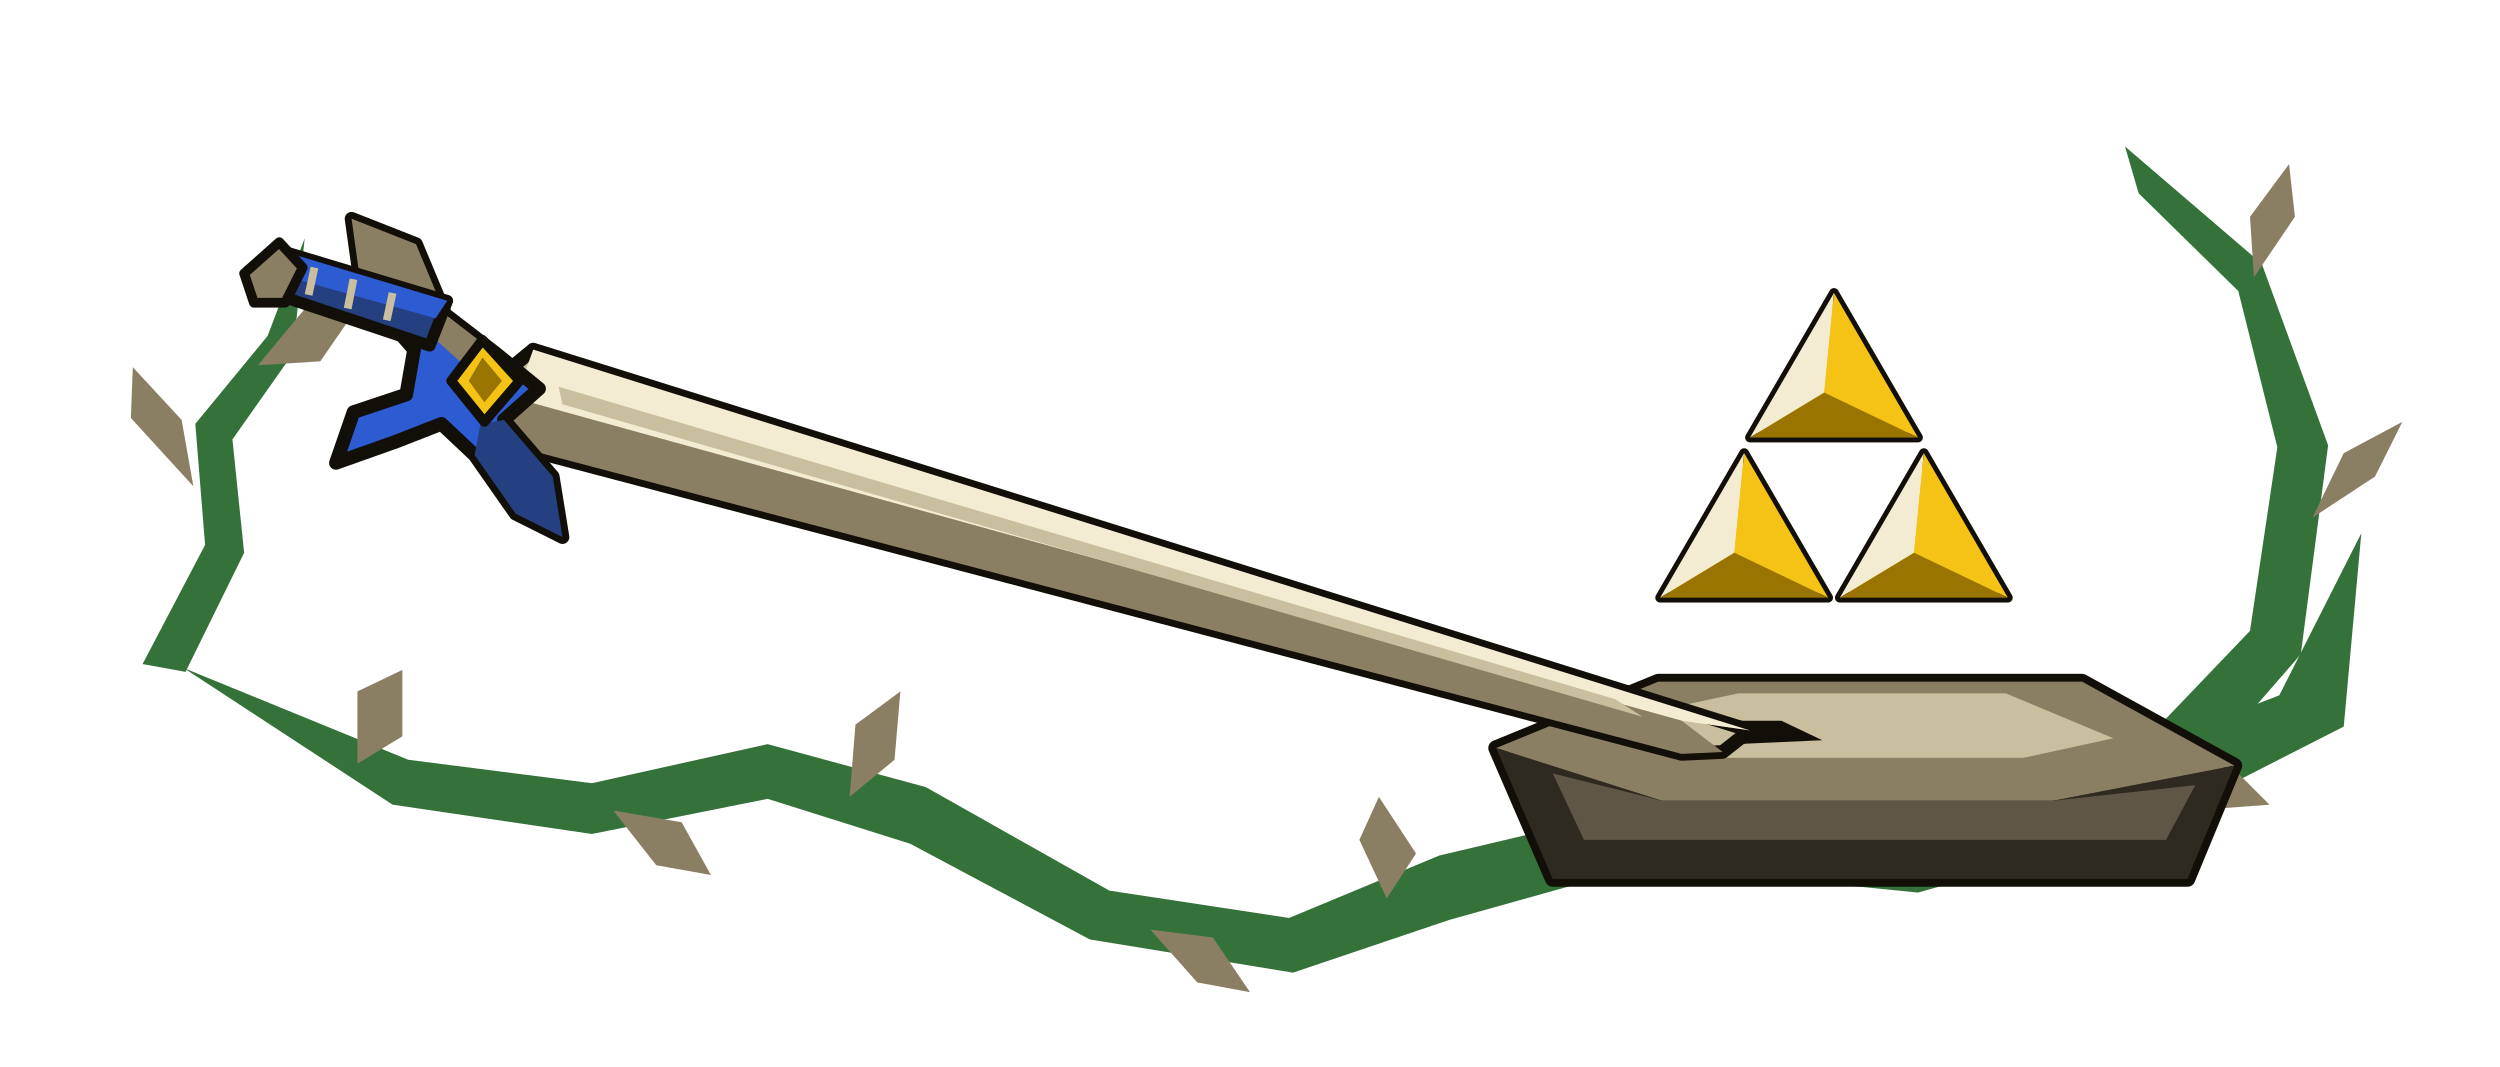
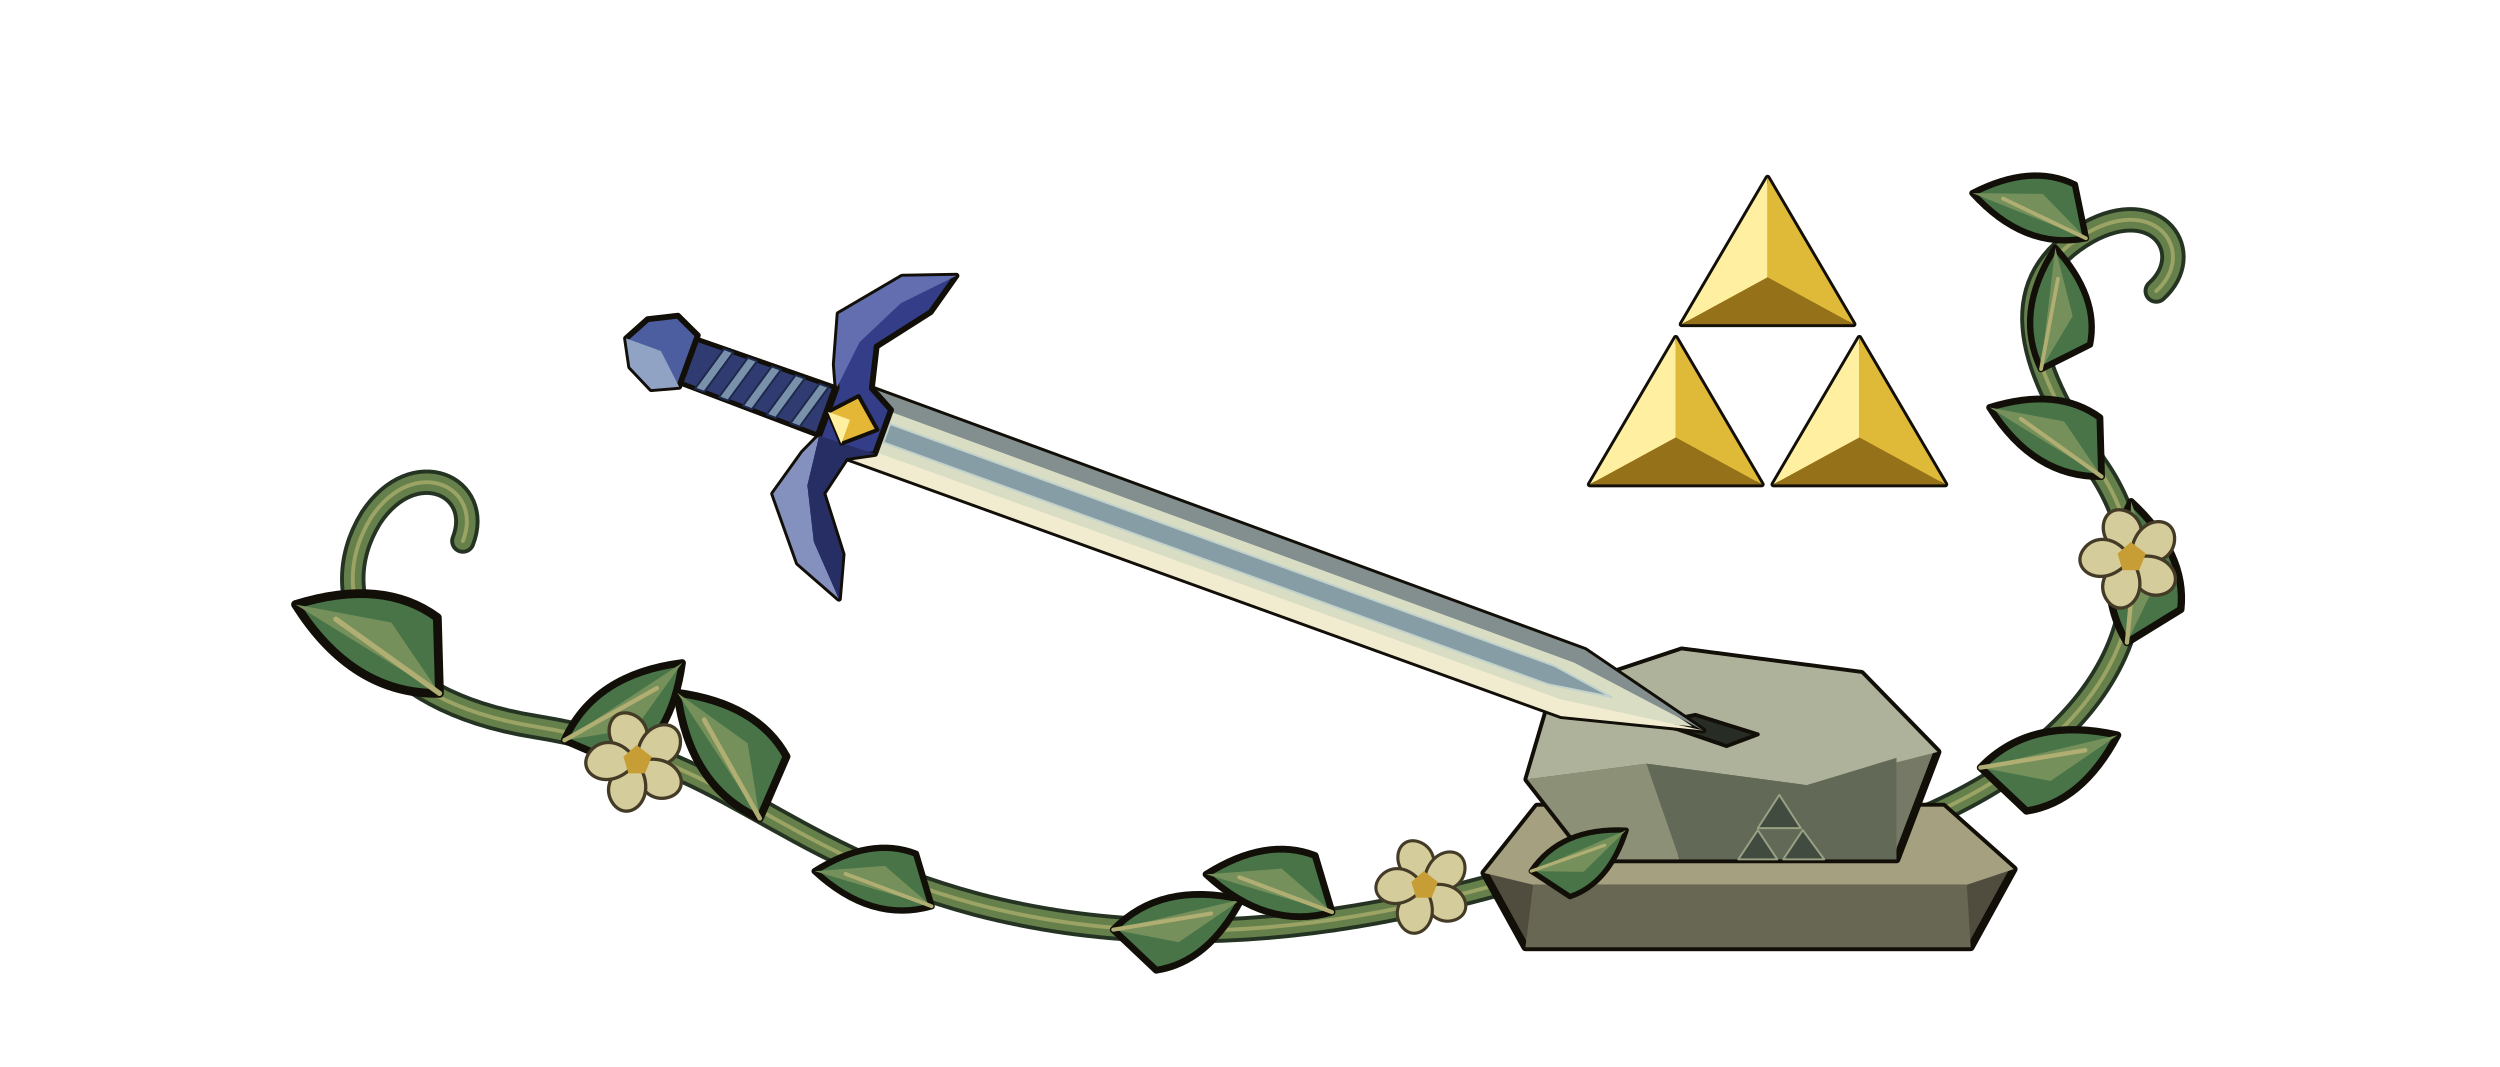
- <svg xmlns="http://www.w3.org/2000/svg" viewBox="0 0 1280 546" fill="none" stroke-linejoin="round">
-   <polygon points="73,340 105,279 100,217 137,172 156,122 150,181 119,225 125,283 95,344" fill="#34723a" />
-   <polygon points="94,342 209,389 303,401 393,381 474,403 568,456 660,470 737,438 843,413 978,429 1167,356 1209,273 1200,372 1096,425 982,457 842,443 742,471 662,498 558,481 466,432 393,409 303,427 201,412" fill="#34723a" />
-   <polygon points="1063,416 1152,323 1166,229 1146,149 1095,99 1088,75 1158,135 1192,228 1178,335 1104,420" fill="#34723a" />
-   <polygon points="132,187 162,151 184,156 164,185" fill="#8a7f63" />
-   <polygon points="99,249 67,214 68,188 93,215" fill="#8a7f63" />
-   <polygon points="183,391 183,354 206,343 206,377" fill="#8a7f63" />
-   <polygon points="314,415 336,443 364,448 349,421" fill="#8a7f63" />
-   <polygon points="435,408 438,371 461,354 458,389" fill="#8a7f63" />
-   <polygon points="589,476 613,503 640,508 621,480" fill="#8a7f63" />
-   <polygon points="710,460 696,430 706,408 725,437" fill="#8a7f63" />
-   <polygon points="1110,390 1135,414 1162,412 1139,389" fill="#8a7f63" />
-   <polygon points="1184,265 1216,244 1230,216 1200,232" fill="#8a7f63" />
-   <polygon points="1154,142 1175,111 1172,84 1152,111" fill="#8a7f63" />
-   <path d="M 766,383 849,349 1066,349 1144,392 1120,450 795,450 Z" fill="#5f5745" stroke="#120e08" stroke-width="8" />
-   <polygon points="766,383 849,349 1066,349 1144,392 1051,410 851,410" fill="#8a7f63" />
-   <polygon points="766,383 851,410 1051,410 1144,392 1120,450 795,450" fill="#2f2a1f" />
-   <polygon points="795,396 851,410 1051,410 1124,402 1109,430 811,430" fill="#5f5745" />
-   <polygon points="843,365 890,355 1027,355 1082,378 1036,388 883,388" fill="#c9bf9f" />
-   <path d="M 870,369 912,369 933,379 888,381 Z" fill="#120e08" />
-   <path d="M 250,198 273,179 896,374 882,385 861,386 254,226 Z" fill="#c9bf9f" stroke="#120e08" stroke-width="7" />
-   <polygon points="273,179 896,374 861,369 264,204" fill="#f3ecd2" />
-   <polygon points="264,204 861,369 882,385 861,386 254,226" fill="#8a7f63" />
-   <polygon points="286,198 827,358 841,367 288,207" fill="#c9bf9f" />
-   <path d="M 254,181 228,161 213,125 180,112 185,148 212,179 208,202 181,211 172,237 203,226 226,217 243,233 264,263 288,275 283,244 258,215 276,199 Z" fill="#2d5bd2" stroke="#120e08" stroke-width="7" />
-   <polygon points="180,112 213,125 228,161 254,181 241,190 212,164 185,148" fill="#8a7f63" />
-   <polygon points="243,233 264,263 288,275 283,244 258,215 246,217" fill="#244080" />
-   <path d="M 220,177 139,150 146,129 229,154 Z" fill="#244080" stroke="#120e08" stroke-width="6" />
-   <polygon points="146,129 229,154 223,163 141,140" fill="#2d5bd2" />
-   <path d="M 143,124 155,137 146,155 130,155 125,140 Z" fill="#8a7f63" stroke="#120e08" stroke-width="5" />
-   <path d="M 161,137 158,151 M 181,143 178,158 M 201,150 198,164" fill="none" stroke="#c9bf9f" stroke-width="4" />
-   <polygon points="247,174 266,195 248,216 231,195" fill="#f4c315" stroke="#120e08" stroke-width="5" />
-   <polygon points="247,183 257,195 248,206 240,195" fill="#9a7400" />
-   <polygon points="939,150 896,224 982,224" fill="#f4c315" stroke="#120e08" stroke-width="5" />
-   <polygon points="939,150 896,224 934,201" fill="#f3ecd2" />
-   <polygon points="939,150 982,224 934,201" fill="#f4c315" />
-   <polygon points="896,224 982,224 934,201" fill="#9a7400" />
-   <polygon points="893,232 850,306 936,306" fill="#f4c315" stroke="#120e08" stroke-width="5" />
-   <polygon points="893,232 850,306 888,283" fill="#f3ecd2" />
-   <polygon points="893,232 936,306 888,283" fill="#f4c315" />
-   <polygon points="850,306 936,306 888,283" fill="#9a7400" />
-   <polygon points="985,232 942,306 1028,306" fill="#f4c315" stroke="#120e08" stroke-width="5" />
-   <polygon points="985,232 942,306 980,283" fill="#f3ecd2" />
-   <polygon points="985,232 1028,306 980,283" fill="#f4c315" />
-   <polygon points="942,306 1028,306 980,283" fill="#9a7400" />
+ <svg xmlns="http://www.w3.org/2000/svg" viewBox="0 0 1280 546" stroke-linejoin="round" stroke-linecap="round">
+   <path d="M866 420 C745 466 622 495 500 463 C396 435 374 388 274 372 C192 359 164 307 190 265 C212 232 248 249 237 277" fill="none" stroke="#253323" stroke-width="13" />
+   <path d="M866 420 C745 466 622 495 500 463 C396 435 374 388 274 372 C192 359 164 307 190 265 C212 232 248 249 237 277" fill="none" stroke="#65804b" stroke-width="9" />
+   <path d="M866 420 C745 466 622 495 500 463 C396 435 374 388 274 372 C192 359 164 307 190 265 C212 232 248 249 237 277" fill="none" stroke="#9ba365" stroke-width="2" />
+   <path d="M977 422 C1091 376 1114 296 1073 238 C1035 184 1027 143 1069 119 C1105 99 1125 130 1104 149" fill="none" stroke="#253323" stroke-width="13" />
+   <path d="M977 422 C1091 376 1114 296 1073 238 C1035 184 1027 143 1069 119 C1105 99 1125 130 1104 149" fill="none" stroke="#65804b" stroke-width="9" />
+   <path d="M977 422 C1091 376 1114 296 1073 238 C1035 184 1027 143 1069 119 C1105 99 1125 130 1104 149" fill="none" stroke="#9ba365" stroke-width="2" />
+   <path d="M760 447 787 413 995 413 1031 445 1009 485 781 485Z" fill="#504d3e" stroke="#120e08" stroke-width="4" />
+   <polygon points="760,447 787,413 995,413 1031,445 1007,453 785,453" fill="#a5a080" />
+   <polygon points="785,453 1007,453 1009,485 781,485" fill="#686753" />
+   <path d="M795 355 861 333 953 345 992 385 971 440 814 440 782 399Z" fill="#777967" stroke="#120e08" stroke-width="4" />
+   <polygon points="795,355 861,333 953,345 992,385 925,402 843,391 782,399" fill="#aeb29a" />
+   <polygon points="782,399 843,391 860,440 814,440" fill="#8c9077" />
+   <polygon points="843,391 925,402 971,388 971,440 860,440" fill="#626957" />
+   <path d="M849 370 868 366 900 376 884 382Z" fill="#272c25" stroke="#120e08" stroke-width="2" />
+   <path d="M911 407 922 424 900 424Z M900 425 910 440 890 440Z M923 425 934 440 913 440Z" fill="#424b3f" stroke="#99a184" stroke-width="1" />
+   <g transform="translate(438 216) rotate(-70)">
+     <path d="M-19 0 -18 391 0 462 18 391 19 0Z" fill="#d8ddc4" stroke="#120e08" stroke-width="3" />
+     <polygon points="-19,0 -11,13 -10,388 0,462 -18,391" fill="#f1ebd0" />
+     <polygon points="11,13 19,0 18,391 0,462 10,388" fill="#828f8e" />
+     <path d="M-5 17 -5 379 0 412 5 379 5 17Z" fill="#869da5" stroke="#c1d1cc" stroke-width="1" />
+     <path d="M-19 2 -40 -3 -66 17 -88 23 -78 -3 -49 -27 -24 -20 -13 -15 13 -15 24 -20 49 -27 78 -3 88 23 66 17 40 -3 19 2 12 15 -12 15Z" fill="#343e88" stroke="#120e08" stroke-width="3" />
+     <polygon points="-88,23 -78,-3 -49,-27 -24,-20 -13,-15 -39,-12 -65,1" fill="#8491bf" />
+     <polygon points="13,-15 24,-20 49,-27 78,-3 88,23 65,1 39,-12" fill="#626eb0" />
+     <polygon points="-40,-3 -66,17 -88,23 -65,1 -39,-12 -13,-15 -12,15 -19,2" fill="#262e64" />
+     <path d="M-13 -16 -12 -91 12 -91 13 -16Z" fill="#303b71" stroke="#120e08" stroke-width="2.5" />
+     <path d="M-12 -83 12 -76 12 -71 -12 -78Z" fill="#7a91ab" stroke="#1d294b" stroke-width="1" />
+     <path d="M-12 -70 12 -63 12 -58 -12 -65Z" fill="#7a91ab" stroke="#1d294b" stroke-width="1" />
+     <path d="M-12 -57 12 -50 12 -45 -12 -52Z" fill="#7a91ab" stroke="#1d294b" stroke-width="1" />
+     <path d="M-12 -44 12 -37 12 -32 -12 -39Z" fill="#7a91ab" stroke="#1d294b" stroke-width="1" />
+     <path d="M-12 -31 12 -24 12 -19 -12 -26Z" fill="#7a91ab" stroke="#1d294b" stroke-width="1" />
+     <path d="M-14 -91 -20 -104 -13 -118 0 -125 13 -118 20 -104 14 -91Z" fill="#4c5e9f" stroke="#120e08" stroke-width="3" />
+     <polygon points="-20,-104 -13,-118 0,-125 0,-106 -14,-91" fill="#91a3c5" />
+     <path d="M0 -15 13 -3 0 12 -13 -3Z" fill="#e5b737" stroke="#120e08" stroke-width="2" />
+     <polygon points="0,-15 0,-3 -13,-3" fill="#fff0a1" />
+   </g>
+   <path d="M905 91 949 166 861 166Z" fill="#c49a22" stroke="#120e08" stroke-width="3" />
+   <polygon points="905,91 905,142 861,166" fill="#fff0a1" />
+   <polygon points="905,91 949,166 905,142" fill="#dfb938" />
+   <polygon points="905,142 949,166 861,166" fill="#95721a" />
+   <path d="M858 173 902 248 814 248Z" fill="#c49a22" stroke="#120e08" stroke-width="3" />
+   <polygon points="858,173 858,224 814,248" fill="#fff0a1" />
+   <polygon points="858,173 902,248 858,224" fill="#dfb938" />
+   <polygon points="858,224 902,248 814,248" fill="#95721a" />
+   <path d="M952 173 996 248 908 248Z" fill="#c49a22" stroke="#120e08" stroke-width="3" />
+   <polygon points="952,173 952,224 908,248" fill="#fff0a1" />
+   <polygon points="952,173 996,248 952,224" fill="#dfb938" />
+   <polygon points="952,224 996,248 908,248" fill="#95721a" />
+   <g transform="translate(225 355) rotate(-15) scale(1.8)">
+     <path d="M0 0 Q-24 -6 -33 -35 Q-7 -36 5 -21 Z" fill="#497448" stroke="#120e08" stroke-width="2.5" />
+     <polygon points="0,0 -33,-35 -8,-23" fill="#75905a" />
+     <path d="M0 0 -23 -28" fill="none" stroke="#b0ae72" stroke-width="1.5" />
+   </g>
+   <g transform="translate(289 379) rotate(100) scale(1.5)">
+     <path d="M0 0 Q-24 -6 -33 -35 Q-7 -36 5 -21 Z" fill="#497448" stroke="#120e08" stroke-width="2.5" />
+     <polygon points="0,0 -33,-35 -8,-23" fill="#75905a" />
+     <path d="M0 0 -23 -28" fill="none" stroke="#b0ae72" stroke-width="1.5" />
+   </g>
+   <g transform="translate(389 419) rotate(10) scale(1.6)">
+     <path d="M0 0 Q-24 -6 -33 -35 Q-7 -36 5 -21 Z" fill="#497448" stroke="#120e08" stroke-width="2.5" />
+     <polygon points="0,0 -33,-35 -8,-23" fill="#75905a" />
+     <path d="M0 0 -23 -28" fill="none" stroke="#b0ae72" stroke-width="1.5" />
+   </g>
+   <g transform="translate(477 464) rotate(-30) scale(1.3)">
+     <path d="M0 0 Q-24 -6 -33 -35 Q-7 -36 5 -21 Z" fill="#497448" stroke="#120e08" stroke-width="2.5" />
+     <polygon points="0,0 -33,-35 -8,-23" fill="#75905a" />
+     <path d="M0 0 -23 -28" fill="none" stroke="#b0ae72" stroke-width="1.5" />
+   </g>
+   <g transform="translate(570 476) rotate(120) scale(1.4)">
+     <path d="M0 0 Q-24 -6 -33 -35 Q-7 -36 5 -21 Z" fill="#497448" stroke="#120e08" stroke-width="2.5" />
+     <polygon points="0,0 -33,-35 -8,-23" fill="#75905a" />
+     <path d="M0 0 -23 -28" fill="none" stroke="#b0ae72" stroke-width="1.5" />
+   </g>
+   <g transform="translate(682 467) rotate(-30) scale(1.4)">
+     <path d="M0 0 Q-24 -6 -33 -35 Q-7 -36 5 -21 Z" fill="#497448" stroke="#120e08" stroke-width="2.5" />
+     <polygon points="0,0 -33,-35 -8,-23" fill="#75905a" />
+     <path d="M0 0 -23 -28" fill="none" stroke="#b0ae72" stroke-width="1.5" />
+   </g>
+   <g transform="translate(784 446) rotate(110) scale(1.1)">
+     <path d="M0 0 Q-24 -6 -33 -35 Q-7 -36 5 -21 Z" fill="#497448" stroke="#120e08" stroke-width="2.5" />
+     <polygon points="0,0 -33,-35 -8,-23" fill="#75905a" />
+     <path d="M0 0 -23 -28" fill="none" stroke="#b0ae72" stroke-width="1.5" />
+   </g>
+   <g transform="translate(1014 393) rotate(120) scale(1.5)">
+     <path d="M0 0 Q-24 -6 -33 -35 Q-7 -36 5 -21 Z" fill="#497448" stroke="#120e08" stroke-width="2.5" />
+     <polygon points="0,0 -33,-35 -8,-23" fill="#75905a" />
+     <path d="M0 0 -23 -28" fill="none" stroke="#b0ae72" stroke-width="1.5" />
+   </g>
+   <g transform="translate(1089 329) rotate(45) scale(1.5)">
+     <path d="M0 0 Q-24 -6 -33 -35 Q-7 -36 5 -21 Z" fill="#497448" stroke="#120e08" stroke-width="2.5" />
+     <polygon points="0,0 -33,-35 -8,-23" fill="#75905a" />
+     <path d="M0 0 -23 -28" fill="none" stroke="#b0ae72" stroke-width="1.5" />
+   </g>
+   <g transform="translate(1076 244) rotate(-15) scale(1.4)">
+     <path d="M0 0 Q-24 -6 -33 -35 Q-7 -36 5 -21 Z" fill="#497448" stroke="#120e08" stroke-width="2.5" />
+     <polygon points="0,0 -33,-35 -8,-23" fill="#75905a" />
+     <path d="M0 0 -23 -28" fill="none" stroke="#b0ae72" stroke-width="1.5" />
+   </g>
+   <g transform="translate(1045 189) rotate(50) scale(1.3)">
+     <path d="M0 0 Q-24 -6 -33 -35 Q-7 -36 5 -21 Z" fill="#497448" stroke="#120e08" stroke-width="2.5" />
+     <polygon points="0,0 -33,-35 -8,-23" fill="#75905a" />
+     <path d="M0 0 -23 -28" fill="none" stroke="#b0ae72" stroke-width="1.5" />
+   </g>
+   <g transform="translate(1068 122) rotate(-25) scale(1.3)">
+     <path d="M0 0 Q-24 -6 -33 -35 Q-7 -36 5 -21 Z" fill="#497448" stroke="#120e08" stroke-width="2.5" />
+     <polygon points="0,0 -33,-35 -8,-23" fill="#75905a" />
+     <path d="M0 0 -23 -28" fill="none" stroke="#b0ae72" stroke-width="1.5" />
+   </g>
+   <g transform="translate(326 390) scale(0.85)">
+     <path transform="rotate(0)" d="M0 0 C-24 -8 -19 -33 -4 -29 C7 -26 11 -12 0 0" fill="#d5cc9b" stroke="#443b27" stroke-width="2" />
+     <path transform="rotate(72)" d="M0 0 C-24 -8 -19 -33 -4 -29 C7 -26 11 -12 0 0" fill="#d5cc9b" stroke="#443b27" stroke-width="2" />
+     <path transform="rotate(144)" d="M0 0 C-24 -8 -19 -33 -4 -29 C7 -26 11 -12 0 0" fill="#d5cc9b" stroke="#443b27" stroke-width="2" />
+     <path transform="rotate(216)" d="M0 0 C-24 -8 -19 -33 -4 -29 C7 -26 11 -12 0 0" fill="#d5cc9b" stroke="#443b27" stroke-width="2" />
+     <path transform="rotate(288)" d="M0 0 C-24 -8 -19 -33 -4 -29 C7 -26 11 -12 0 0" fill="#d5cc9b" stroke="#443b27" stroke-width="2" />
+     <path d="M-8 -3 0 -10 9 -3 5 7 -5 7Z" fill="#c79d35" />
+   </g>
+   <g transform="translate(729 454) scale(0.8)">
+     <path transform="rotate(0)" d="M0 0 C-24 -8 -19 -33 -4 -29 C7 -26 11 -12 0 0" fill="#d5cc9b" stroke="#443b27" stroke-width="2" />
+     <path transform="rotate(72)" d="M0 0 C-24 -8 -19 -33 -4 -29 C7 -26 11 -12 0 0" fill="#d5cc9b" stroke="#443b27" stroke-width="2" />
+     <path transform="rotate(144)" d="M0 0 C-24 -8 -19 -33 -4 -29 C7 -26 11 -12 0 0" fill="#d5cc9b" stroke="#443b27" stroke-width="2" />
+     <path transform="rotate(216)" d="M0 0 C-24 -8 -19 -33 -4 -29 C7 -26 11 -12 0 0" fill="#d5cc9b" stroke="#443b27" stroke-width="2" />
+     <path transform="rotate(288)" d="M0 0 C-24 -8 -19 -33 -4 -29 C7 -26 11 -12 0 0" fill="#d5cc9b" stroke="#443b27" stroke-width="2" />
+     <path d="M-8 -3 0 -10 9 -3 5 7 -5 7Z" fill="#c79d35" />
+   </g>
+   <g transform="translate(1091 286) scale(0.85)">
+     <path transform="rotate(0)" d="M0 0 C-24 -8 -19 -33 -4 -29 C7 -26 11 -12 0 0" fill="#d5cc9b" stroke="#443b27" stroke-width="2" />
+     <path transform="rotate(72)" d="M0 0 C-24 -8 -19 -33 -4 -29 C7 -26 11 -12 0 0" fill="#d5cc9b" stroke="#443b27" stroke-width="2" />
+     <path transform="rotate(144)" d="M0 0 C-24 -8 -19 -33 -4 -29 C7 -26 11 -12 0 0" fill="#d5cc9b" stroke="#443b27" stroke-width="2" />
+     <path transform="rotate(216)" d="M0 0 C-24 -8 -19 -33 -4 -29 C7 -26 11 -12 0 0" fill="#d5cc9b" stroke="#443b27" stroke-width="2" />
+     <path transform="rotate(288)" d="M0 0 C-24 -8 -19 -33 -4 -29 C7 -26 11 -12 0 0" fill="#d5cc9b" stroke="#443b27" stroke-width="2" />
+     <path d="M-8 -3 0 -10 9 -3 5 7 -5 7Z" fill="#c79d35" />
+   </g>
</svg>
